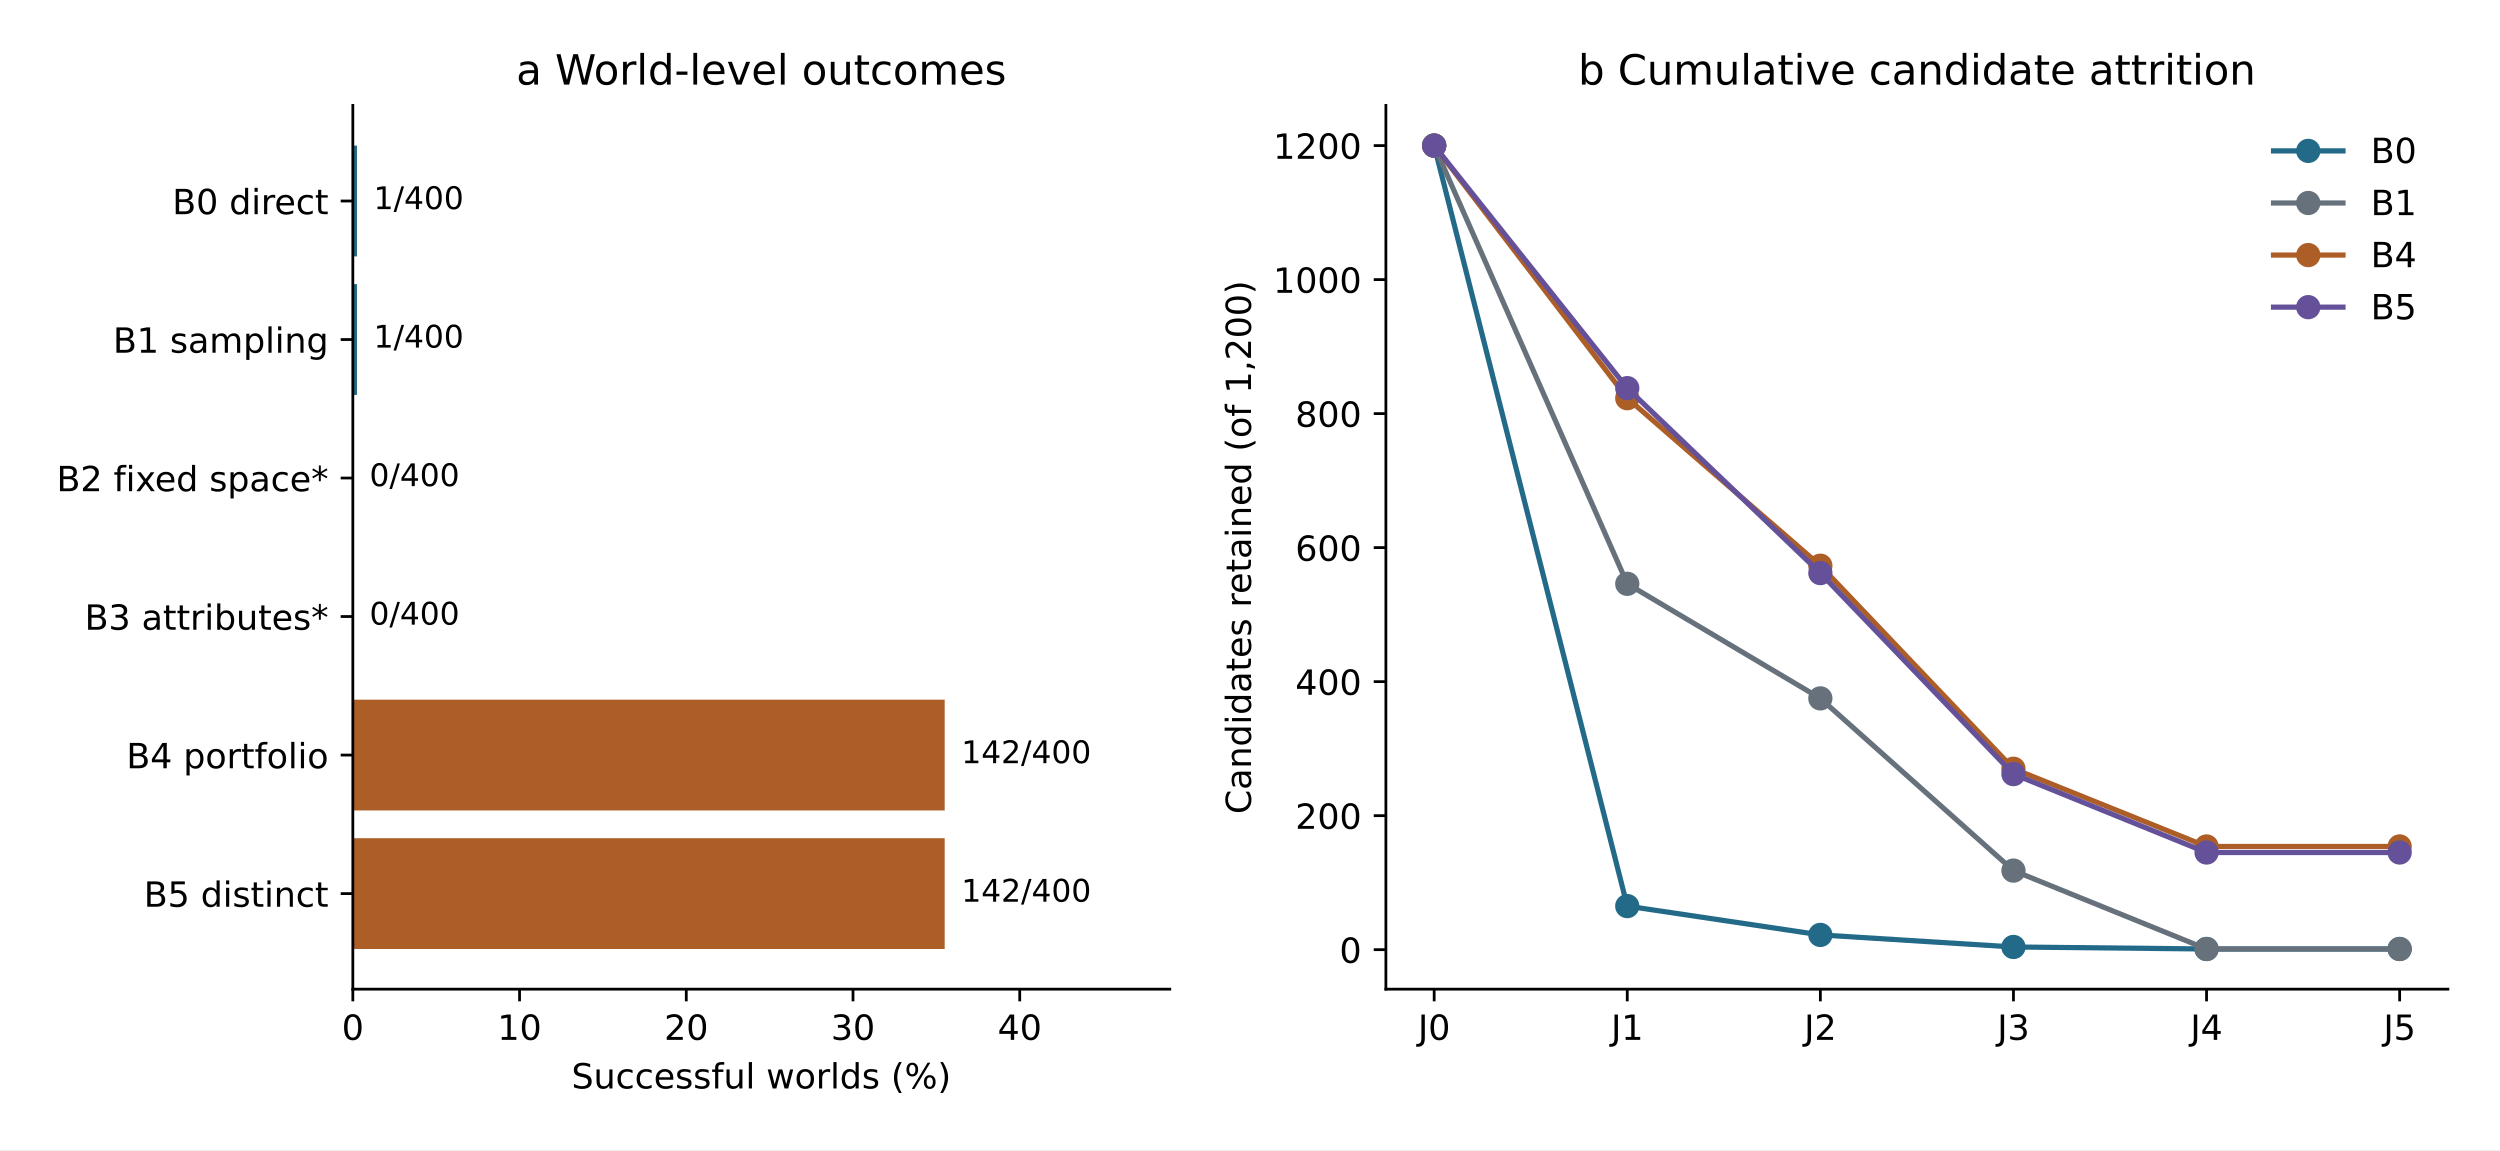
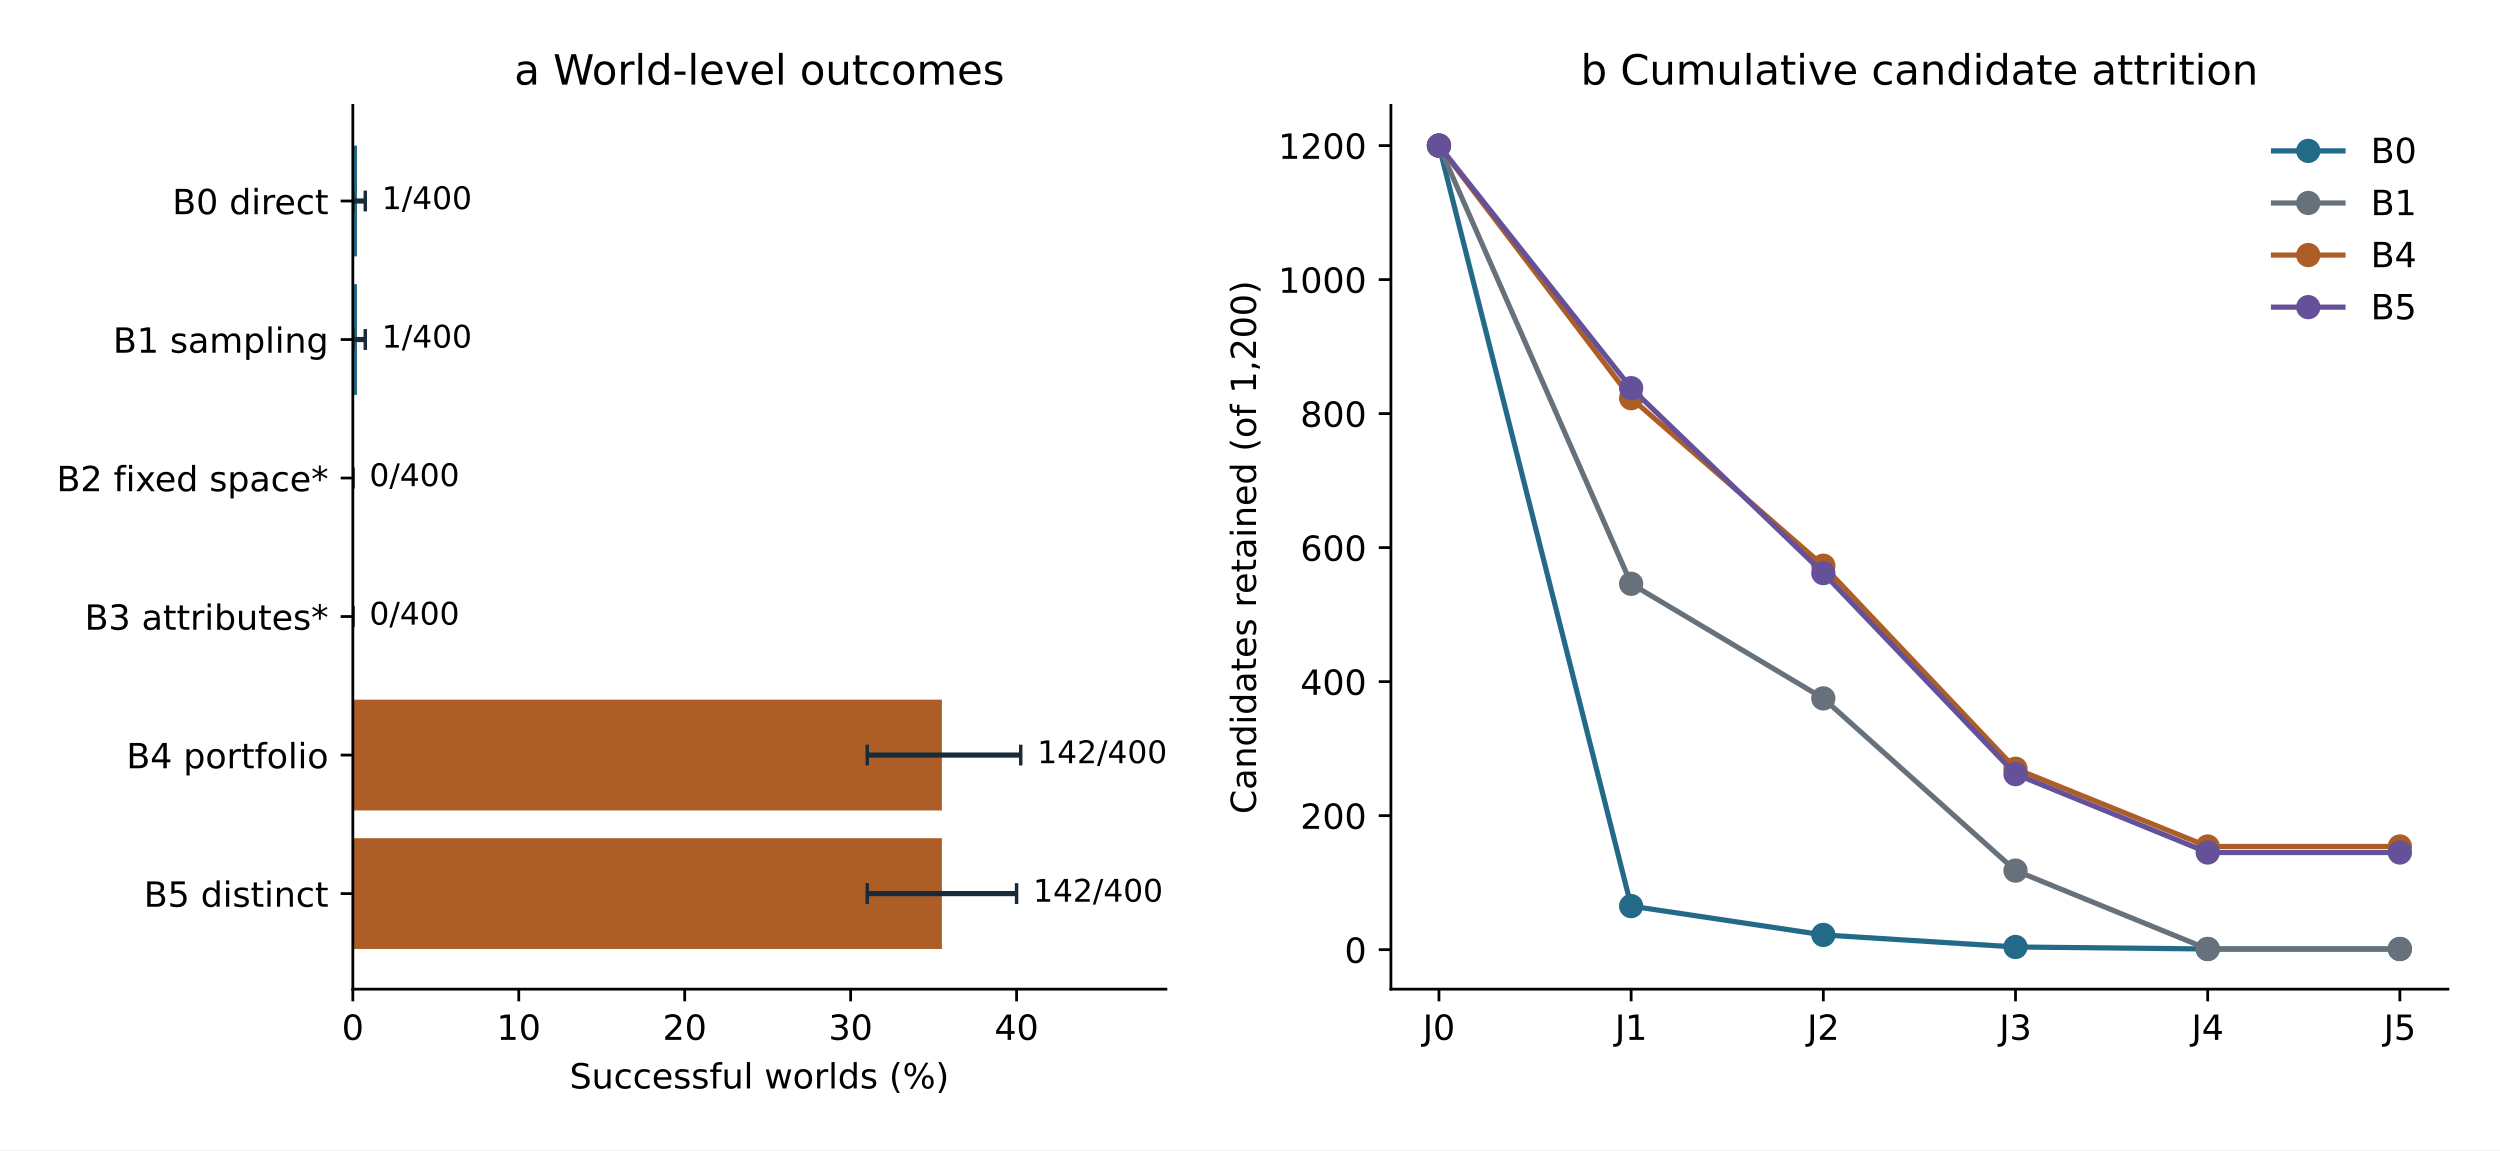
<svg xmlns="http://www.w3.org/2000/svg" xmlns:xlink="http://www.w3.org/1999/xlink" width="720pt" height="331.2pt" viewBox="0 0 720 331.2" version="1.1">
  <defs>
    <style type="text/css">*{stroke-linejoin: round; stroke-linecap: butt}</style>
  </defs>
  <g id="figure_1">
    <g id="patch_1">
      <path d="M 0 331.2  L 720 331.2  L 720 0  L 0 0  z " style="fill: #ffffff" />
    </g>
    <g id="axes_1">
      <g id="patch_2">
-         <path d="M 101.616 284.878  L 336.895 284.878  L 336.895 30.36  L 101.616 30.36  z " style="fill: #ffffff" />
+         <path d="M 101.616 284.878  L 335.784 284.878  L 335.784 30.36  L 101.616 30.36  z " style="fill: #ffffff" />
      </g>
      <g id="patch_3">
-         <path d="M 101.616 41.929  L 102.817 41.929  L 102.817 73.843  L 101.616 73.843  z " clip-path="url(#p8af123f6d2)" style="fill: #236a88" />
+         <path d="M 101.616 41.929  L 102.811 41.929  L 102.811 73.843  L 101.616 73.843  z " clip-path="url(#pa70230cbcb)" style="fill: #236a88" />
      </g>
      <g id="patch_4">
-         <path d="M 101.616 81.822  L 102.817 81.822  L 102.817 113.736  L 101.616 113.736  z " clip-path="url(#p8af123f6d2)" style="fill: #236a88" />
+         <path d="M 101.616 81.822  L 102.811 81.822  L 102.811 113.736  L 101.616 113.736  z " clip-path="url(#pa70230cbcb)" style="fill: #236a88" />
      </g>
      <g id="patch_5">
-         <path d="M 101.616 121.715  L 101.616 121.715  L 101.616 153.63  L 101.616 153.63  z " clip-path="url(#p8af123f6d2)" style="fill: #66717b" />
+         <path d="M 101.616 121.715  L 101.616 121.715  L 101.616 153.63  L 101.616 153.63  z " clip-path="url(#pa70230cbcb)" style="fill: #66717b" />
      </g>
      <g id="patch_6">
-         <path d="M 101.616 161.608  L 101.616 161.608  L 101.616 193.523  L 101.616 193.523  z " clip-path="url(#p8af123f6d2)" style="fill: #66717b" />
+         <path d="M 101.616 161.608  L 101.616 161.608  L 101.616 193.523  L 101.616 193.523  z " clip-path="url(#pa70230cbcb)" style="fill: #66717b" />
      </g>
      <g id="patch_7">
-         <path d="M 101.616 201.501  L 272.073 201.501  L 272.073 233.416  L 101.616 233.416  z " clip-path="url(#p8af123f6d2)" style="fill: #ac5e26" />
+         <path d="M 101.616 201.501  L 271.268 201.501  L 271.268 233.416  L 101.616 233.416  z " clip-path="url(#pa70230cbcb)" style="fill: #ac5e26" />
      </g>
      <g id="patch_8">
-         <path d="M 101.616 241.394  L 272.073 241.394  L 272.073 273.309  L 101.616 273.309  z " clip-path="url(#p8af123f6d2)" style="fill: #ac5e26" />
+         <path d="M 101.616 241.394  L 271.268 241.394  L 271.268 273.309  L 101.616 273.309  z " clip-path="url(#pa70230cbcb)" style="fill: #ac5e26" />
      </g>
      <g id="matplotlib.axis_1">
        <g id="xtick_1">
          <g id="line2d_1">
            <defs>
-               <path id="m34f695a527" d="M 0 0  L 0 3.5  " style="stroke: #000000; stroke-width: 0.8" />
+               <path id="m42e187d5e1" d="M 0 0  L 0 3.5  " style="stroke: #000000; stroke-width: 0.8" />
            </defs>
            <g>
-               <use xlink:href="#m34f695a527" x="101.616" y="284.878" style="stroke: #000000; stroke-width: 0.8" />
+               <use xlink:href="#m42e187d5e1" x="101.616" y="284.878" style="stroke: #000000; stroke-width: 0.8" />
            </g>
          </g>
          <g id="text_1">
            <text style="font-size: 10px; font-family: 'DejaVu Sans'; text-anchor: middle" x="101.616" y="299.475" transform="rotate(-0 101.6162 299.4753)">0</text>
          </g>
        </g>
        <g id="xtick_2">
          <g id="line2d_2">
            <g>
-               <use xlink:href="#m34f695a527" x="149.632" y="284.878" style="stroke: #000000; stroke-width: 0.8" />
+               <use xlink:href="#m42e187d5e1" x="149.405" y="284.878" style="stroke: #000000; stroke-width: 0.8" />
            </g>
          </g>
          <g id="text_2">
-             <text style="font-size: 10px; font-family: 'DejaVu Sans'; text-anchor: middle" x="149.632" y="299.475" transform="rotate(-0 149.6323 299.4753)">10</text>
+             <text style="font-size: 10px; font-family: 'DejaVu Sans'; text-anchor: middle" x="149.405" y="299.475" transform="rotate(-0 149.4055 299.4753)">10</text>
          </g>
        </g>
        <g id="xtick_3">
          <g id="line2d_3">
            <g>
-               <use xlink:href="#m34f695a527" x="197.648" y="284.878" style="stroke: #000000; stroke-width: 0.8" />
+               <use xlink:href="#m42e187d5e1" x="197.195" y="284.878" style="stroke: #000000; stroke-width: 0.8" />
            </g>
          </g>
          <g id="text_3">
-             <text style="font-size: 10px; font-family: 'DejaVu Sans'; text-anchor: middle" x="197.648" y="299.475" transform="rotate(-0 197.6484 299.4753)">20</text>
+             <text style="font-size: 10px; font-family: 'DejaVu Sans'; text-anchor: middle" x="197.195" y="299.475" transform="rotate(-0 197.1947 299.4753)">20</text>
          </g>
        </g>
        <g id="xtick_4">
          <g id="line2d_4">
            <g>
-               <use xlink:href="#m34f695a527" x="245.665" y="284.878" style="stroke: #000000; stroke-width: 0.8" />
+               <use xlink:href="#m42e187d5e1" x="244.984" y="284.878" style="stroke: #000000; stroke-width: 0.8" />
            </g>
          </g>
          <g id="text_4">
-             <text style="font-size: 10px; font-family: 'DejaVu Sans'; text-anchor: middle" x="245.665" y="299.475" transform="rotate(-0 245.6645 299.4753)">30</text>
+             <text style="font-size: 10px; font-family: 'DejaVu Sans'; text-anchor: middle" x="244.984" y="299.475" transform="rotate(-0 244.984 299.4753)">30</text>
          </g>
        </g>
        <g id="xtick_5">
          <g id="line2d_5">
            <g>
-               <use xlink:href="#m34f695a527" x="293.681" y="284.878" style="stroke: #000000; stroke-width: 0.8" />
+               <use xlink:href="#m42e187d5e1" x="292.773" y="284.878" style="stroke: #000000; stroke-width: 0.8" />
            </g>
          </g>
          <g id="text_5">
-             <text style="font-size: 10px; font-family: 'DejaVu Sans'; text-anchor: middle" x="293.681" y="299.475" transform="rotate(-0 293.6806 299.4753)">40</text>
+             <text style="font-size: 10px; font-family: 'DejaVu Sans'; text-anchor: middle" x="292.773" y="299.475" transform="rotate(-0 292.7732 299.4753)">40</text>
          </g>
        </g>
        <g id="text_6">
-           <text style="font-size: 10px; font-family: 'DejaVu Sans'; text-anchor: middle" x="219.256" y="313.476" transform="rotate(-0 219.2557 313.4761)">Successful worlds (%)</text>
+           <text style="font-size: 10px; font-family: 'DejaVu Sans'; text-anchor: middle" x="218.7" y="313.476" transform="rotate(-0 218.6999 313.4761)">Successful worlds (%)</text>
        </g>
      </g>
      <g id="matplotlib.axis_2">
        <g id="ytick_1">
          <g id="line2d_6">
            <defs>
-               <path id="m6f69221496" d="M 0 0  L -3.5 0  " style="stroke: #000000; stroke-width: 0.8" />
+               <path id="m90b5e6f1ed" d="M 0 0  L -3.5 0  " style="stroke: #000000; stroke-width: 0.8" />
            </defs>
            <g>
-               <use xlink:href="#m6f69221496" x="101.616" y="57.886" style="stroke: #000000; stroke-width: 0.8" />
+               <use xlink:href="#m90b5e6f1ed" x="101.616" y="57.886" style="stroke: #000000; stroke-width: 0.8" />
            </g>
          </g>
          <g id="text_7">
            <text style="font-size: 10px; font-family: 'DejaVu Sans'; text-anchor: end" x="94.616" y="61.685" transform="rotate(-0 94.61625 61.68542)">B0 direct</text>
          </g>
        </g>
        <g id="ytick_2">
          <g id="line2d_7">
            <g>
-               <use xlink:href="#m6f69221496" x="101.616" y="97.779" style="stroke: #000000; stroke-width: 0.8" />
+               <use xlink:href="#m90b5e6f1ed" x="101.616" y="97.779" style="stroke: #000000; stroke-width: 0.8" />
            </g>
          </g>
          <g id="text_8">
            <text style="font-size: 10px; font-family: 'DejaVu Sans'; text-anchor: end" x="94.616" y="101.578" transform="rotate(-0 94.61625 101.5785)">B1 sampling</text>
          </g>
        </g>
        <g id="ytick_3">
          <g id="line2d_8">
            <g>
-               <use xlink:href="#m6f69221496" x="101.616" y="137.672" style="stroke: #000000; stroke-width: 0.8" />
+               <use xlink:href="#m90b5e6f1ed" x="101.616" y="137.672" style="stroke: #000000; stroke-width: 0.8" />
            </g>
          </g>
          <g id="text_9">
            <text style="font-size: 10px; font-family: 'DejaVu Sans'; text-anchor: end" x="94.616" y="141.472" transform="rotate(-0 94.61625 141.4715)">B2 fixed space*</text>
          </g>
        </g>
        <g id="ytick_4">
          <g id="line2d_9">
            <g>
-               <use xlink:href="#m6f69221496" x="101.616" y="177.565" style="stroke: #000000; stroke-width: 0.8" />
+               <use xlink:href="#m90b5e6f1ed" x="101.616" y="177.565" style="stroke: #000000; stroke-width: 0.8" />
            </g>
          </g>
          <g id="text_10">
            <text style="font-size: 10px; font-family: 'DejaVu Sans'; text-anchor: end" x="94.616" y="181.365" transform="rotate(-0 94.61625 181.3646)">B3 attributes*</text>
          </g>
        </g>
        <g id="ytick_5">
          <g id="line2d_10">
            <g>
-               <use xlink:href="#m6f69221496" x="101.616" y="217.458" style="stroke: #000000; stroke-width: 0.8" />
+               <use xlink:href="#m90b5e6f1ed" x="101.616" y="217.458" style="stroke: #000000; stroke-width: 0.8" />
            </g>
          </g>
          <g id="text_11">
            <text style="font-size: 10px; font-family: 'DejaVu Sans'; text-anchor: end" x="94.616" y="221.258" transform="rotate(-0 94.61625 221.2576)">B4 portfolio</text>
          </g>
        </g>
        <g id="ytick_6">
          <g id="line2d_11">
            <g>
-               <use xlink:href="#m6f69221496" x="101.616" y="257.351" style="stroke: #000000; stroke-width: 0.8" />
+               <use xlink:href="#m90b5e6f1ed" x="101.616" y="257.351" style="stroke: #000000; stroke-width: 0.8" />
            </g>
          </g>
          <g id="text_12">
            <text style="font-size: 10px; font-family: 'DejaVu Sans'; text-anchor: end" x="94.616" y="261.151" transform="rotate(-0 94.61625 261.1507)">B5 distinct</text>
          </g>
        </g>
      </g>
+       <g id="LineCollection_1">
+         <path d="M 101.616 57.886  L 105.2 57.886  " clip-path="url(#pa70230cbcb)" style="fill: none; stroke: #192b3b; stroke-width: 1.5" />
+         <path d="M 101.616 97.779  L 105.2 97.779  " clip-path="url(#pa70230cbcb)" style="fill: none; stroke: #192b3b; stroke-width: 1.5" />
+         <path d="M 101.616 137.672  L 101.616 137.672  " clip-path="url(#pa70230cbcb)" style="fill: none; stroke: #192b3b; stroke-width: 1.5" />
+         <path d="M 101.616 177.565  L 101.616 177.565  " clip-path="url(#pa70230cbcb)" style="fill: none; stroke: #192b3b; stroke-width: 1.5" />
+         <path d="M 249.763 217.458  L 293.968 217.458  " clip-path="url(#pa70230cbcb)" style="fill: none; stroke: #192b3b; stroke-width: 1.5" />
+         <path d="M 249.763 257.351  L 292.773 257.351  " clip-path="url(#pa70230cbcb)" style="fill: none; stroke: #192b3b; stroke-width: 1.5" />
+       </g>
+       <g id="line2d_12">
+         <defs>
+           <path id="m538fb43816" d="M 0 3  L 0 -3  " style="stroke: #192b3b" />
+         </defs>
+         <g clip-path="url(#pa70230cbcb)">
+           <use xlink:href="#m538fb43816" x="101.616" y="57.886" style="fill: #1f77b4; stroke: #192b3b" />
+           <use xlink:href="#m538fb43816" x="101.616" y="97.779" style="fill: #1f77b4; stroke: #192b3b" />
+           <use xlink:href="#m538fb43816" x="101.616" y="137.672" style="fill: #1f77b4; stroke: #192b3b" />
+           <use xlink:href="#m538fb43816" x="101.616" y="177.565" style="fill: #1f77b4; stroke: #192b3b" />
+           <use xlink:href="#m538fb43816" x="249.763" y="217.458" style="fill: #1f77b4; stroke: #192b3b" />
+           <use xlink:href="#m538fb43816" x="249.763" y="257.351" style="fill: #1f77b4; stroke: #192b3b" />
+         </g>
+       </g>
+       <g id="line2d_13">
+         <g clip-path="url(#pa70230cbcb)">
+           <use xlink:href="#m538fb43816" x="105.2" y="57.886" style="fill: #1f77b4; stroke: #192b3b" />
+           <use xlink:href="#m538fb43816" x="105.2" y="97.779" style="fill: #1f77b4; stroke: #192b3b" />
+           <use xlink:href="#m538fb43816" x="101.616" y="137.672" style="fill: #1f77b4; stroke: #192b3b" />
+           <use xlink:href="#m538fb43816" x="101.616" y="177.565" style="fill: #1f77b4; stroke: #192b3b" />
+           <use xlink:href="#m538fb43816" x="293.968" y="217.458" style="fill: #1f77b4; stroke: #192b3b" />
+           <use xlink:href="#m538fb43816" x="292.773" y="257.351" style="fill: #1f77b4; stroke: #192b3b" />
+         </g>
+       </g>
      <g id="patch_9">
        <path d="M 101.616 284.878  L 101.616 30.36  " style="fill: none; stroke: #000000; stroke-width: 0.8; stroke-linejoin: miter; stroke-linecap: square" />
      </g>
      <g id="patch_10">
-         <path d="M 101.616 284.878  L 336.895 284.878  " style="fill: none; stroke: #000000; stroke-width: 0.8; stroke-linejoin: miter; stroke-linecap: square" />
+         <path d="M 101.616 284.878  L 335.784 284.878  " style="fill: none; stroke: #000000; stroke-width: 0.8; stroke-linejoin: miter; stroke-linecap: square" />
      </g>
      <g id="text_13">
-         <text style="font-size: 9px; font-family: 'DejaVu Sans'; text-anchor: start" x="107.618" y="60.224" transform="rotate(-0 107.6183 60.22409)">1/400</text>
+         <text style="font-size: 9px; font-family: 'DejaVu Sans'; text-anchor: start" x="109.979" y="60.224" transform="rotate(-0 109.9794 60.22409)">1/400</text>
      </g>
      <g id="text_14">
-         <text style="font-size: 9px; font-family: 'DejaVu Sans'; text-anchor: start" x="107.618" y="100.117" transform="rotate(-0 107.6183 100.1171)">1/400</text>
+         <text style="font-size: 9px; font-family: 'DejaVu Sans'; text-anchor: start" x="109.979" y="100.117" transform="rotate(-0 109.9794 100.1171)">1/400</text>
      </g>
      <g id="text_15">
-         <text style="font-size: 9px; font-family: 'DejaVu Sans'; text-anchor: start" x="106.418" y="140.01" transform="rotate(-0 106.4179 140.0102)">0/400</text>
+         <text style="font-size: 9px; font-family: 'DejaVu Sans'; text-anchor: start" x="106.395" y="140.01" transform="rotate(-0 106.3952 140.0102)">0/400</text>
      </g>
      <g id="text_16">
-         <text style="font-size: 9px; font-family: 'DejaVu Sans'; text-anchor: start" x="106.418" y="179.903" transform="rotate(-0 106.4179 179.9032)">0/400</text>
+         <text style="font-size: 9px; font-family: 'DejaVu Sans'; text-anchor: start" x="106.395" y="179.903" transform="rotate(-0 106.3952 179.9032)">0/400</text>
      </g>
      <g id="text_17">
-         <text style="font-size: 9px; font-family: 'DejaVu Sans'; text-anchor: start" x="276.875" y="219.796" transform="rotate(-0 276.875 219.7963)">142/400</text>
+         <text style="font-size: 9px; font-family: 'DejaVu Sans'; text-anchor: start" x="298.747" y="219.796" transform="rotate(-0 298.7469 219.7963)">142/400</text>
      </g>
      <g id="text_18">
-         <text style="font-size: 9px; font-family: 'DejaVu Sans'; text-anchor: start" x="276.875" y="259.689" transform="rotate(-0 276.875 259.6893)">142/400</text>
+         <text style="font-size: 9px; font-family: 'DejaVu Sans'; text-anchor: start" x="297.552" y="259.689" transform="rotate(-0 297.5522 259.6893)">142/400</text>
      </g>
      <g id="text_19">
-         <text style="font-size: 12px; font-family: 'DejaVu Sans'; text-anchor: middle" x="219.256" y="24.36" transform="rotate(-0 219.2557 24.36)">a  World-level outcomes</text>
+         <text style="font-size: 12px; font-family: 'DejaVu Sans'; text-anchor: middle" x="218.7" y="24.36" transform="rotate(-0 218.6999 24.36)">a  World-level outcomes</text>
      </g>
    </g>
    <g id="axes_2">
      <g id="patch_11">
-         <path d="M 399.137 284.878  L 705 284.878  L 705 30.36  L 399.137 30.36  z " style="fill: #ffffff" />
+         <path d="M 400.582 284.878  L 705 284.878  L 705 30.36  L 400.582 30.36  z " style="fill: #ffffff" />
      </g>
      <g id="matplotlib.axis_3">
        <g id="xtick_6">
-           <g id="line2d_12">
-             <g>
-               <use xlink:href="#m34f695a527" x="413.04" y="284.878" style="stroke: #000000; stroke-width: 0.8" />
+           <g id="line2d_14">
+             <g>
+               <use xlink:href="#m42e187d5e1" x="414.42" y="284.878" style="stroke: #000000; stroke-width: 0.8" />
            </g>
          </g>
          <g id="text_20">
-             <text style="font-size: 10px; font-family: 'DejaVu Sans'; text-anchor: middle" x="413.04" y="299.475" transform="rotate(-0 413.0403 299.4753)">J0</text>
+             <text style="font-size: 10px; font-family: 'DejaVu Sans'; text-anchor: middle" x="414.42" y="299.475" transform="rotate(-0 414.4196 299.4753)">J0</text>
          </g>
        </g>
        <g id="xtick_7">
-           <g id="line2d_13">
-             <g>
-               <use xlink:href="#m34f695a527" x="468.652" y="284.878" style="stroke: #000000; stroke-width: 0.8" />
+           <g id="line2d_15">
+             <g>
+               <use xlink:href="#m42e187d5e1" x="469.768" y="284.878" style="stroke: #000000; stroke-width: 0.8" />
            </g>
          </g>
          <g id="text_21">
-             <text style="font-size: 10px; font-family: 'DejaVu Sans'; text-anchor: middle" x="468.652" y="299.475" transform="rotate(-0 468.6517 299.4753)">J1</text>
+             <text style="font-size: 10px; font-family: 'DejaVu Sans'; text-anchor: middle" x="469.768" y="299.475" transform="rotate(-0 469.7683 299.4753)">J1</text>
          </g>
        </g>
        <g id="xtick_8">
-           <g id="line2d_14">
-             <g>
-               <use xlink:href="#m34f695a527" x="524.263" y="284.878" style="stroke: #000000; stroke-width: 0.8" />
+           <g id="line2d_16">
+             <g>
+               <use xlink:href="#m42e187d5e1" x="525.117" y="284.878" style="stroke: #000000; stroke-width: 0.8" />
            </g>
          </g>
          <g id="text_22">
-             <text style="font-size: 10px; font-family: 'DejaVu Sans'; text-anchor: middle" x="524.263" y="299.475" transform="rotate(-0 524.263 299.4753)">J2</text>
+             <text style="font-size: 10px; font-family: 'DejaVu Sans'; text-anchor: middle" x="525.117" y="299.475" transform="rotate(-0 525.1169 299.4753)">J2</text>
          </g>
        </g>
        <g id="xtick_9">
-           <g id="line2d_15">
-             <g>
-               <use xlink:href="#m34f695a527" x="579.874" y="284.878" style="stroke: #000000; stroke-width: 0.8" />
+           <g id="line2d_17">
+             <g>
+               <use xlink:href="#m42e187d5e1" x="580.466" y="284.878" style="stroke: #000000; stroke-width: 0.8" />
            </g>
          </g>
          <g id="text_23">
-             <text style="font-size: 10px; font-family: 'DejaVu Sans'; text-anchor: middle" x="579.874" y="299.475" transform="rotate(-0 579.8744 299.4753)">J3</text>
+             <text style="font-size: 10px; font-family: 'DejaVu Sans'; text-anchor: middle" x="580.466" y="299.475" transform="rotate(-0 580.4656 299.4753)">J3</text>
          </g>
        </g>
        <g id="xtick_10">
-           <g id="line2d_16">
-             <g>
-               <use xlink:href="#m34f695a527" x="635.486" y="284.878" style="stroke: #000000; stroke-width: 0.8" />
+           <g id="line2d_18">
+             <g>
+               <use xlink:href="#m42e187d5e1" x="635.814" y="284.878" style="stroke: #000000; stroke-width: 0.8" />
            </g>
          </g>
          <g id="text_24">
-             <text style="font-size: 10px; font-family: 'DejaVu Sans'; text-anchor: middle" x="635.486" y="299.475" transform="rotate(-0 635.4858 299.4753)">J4</text>
+             <text style="font-size: 10px; font-family: 'DejaVu Sans'; text-anchor: middle" x="635.814" y="299.475" transform="rotate(-0 635.8142 299.4753)">J4</text>
          </g>
        </g>
        <g id="xtick_11">
-           <g id="line2d_17">
-             <g>
-               <use xlink:href="#m34f695a527" x="691.097" y="284.878" style="stroke: #000000; stroke-width: 0.8" />
+           <g id="line2d_19">
+             <g>
+               <use xlink:href="#m42e187d5e1" x="691.163" y="284.878" style="stroke: #000000; stroke-width: 0.8" />
            </g>
          </g>
          <g id="text_25">
-             <text style="font-size: 10px; font-family: 'DejaVu Sans'; text-anchor: middle" x="691.097" y="299.475" transform="rotate(-0 691.0972 299.4753)">J5</text>
+             <text style="font-size: 10px; font-family: 'DejaVu Sans'; text-anchor: middle" x="691.163" y="299.475" transform="rotate(-0 691.1628 299.4753)">J5</text>
          </g>
        </g>
      </g>
      <g id="matplotlib.axis_4">
        <g id="ytick_7">
-           <g id="line2d_18">
-             <g>
-               <use xlink:href="#m6f69221496" x="399.137" y="273.502" style="stroke: #000000; stroke-width: 0.8" />
+           <g id="line2d_20">
+             <g>
+               <use xlink:href="#m90b5e6f1ed" x="400.582" y="273.502" style="stroke: #000000; stroke-width: 0.8" />
            </g>
          </g>
          <g id="text_26">
-             <text style="font-size: 10px; font-family: 'DejaVu Sans'; text-anchor: end" x="392.137" y="277.3" transform="rotate(-0 392.1375 277.3005)">0</text>
+             <text style="font-size: 10px; font-family: 'DejaVu Sans'; text-anchor: end" x="393.582" y="277.3" transform="rotate(-0 393.5825 277.3005)">0</text>
          </g>
        </g>
        <g id="ytick_8">
-           <g id="line2d_19">
-             <g>
-               <use xlink:href="#m6f69221496" x="399.137" y="234.906" style="stroke: #000000; stroke-width: 0.8" />
+           <g id="line2d_21">
+             <g>
+               <use xlink:href="#m90b5e6f1ed" x="400.582" y="234.906" style="stroke: #000000; stroke-width: 0.8" />
            </g>
          </g>
          <g id="text_27">
-             <text style="font-size: 10px; font-family: 'DejaVu Sans'; text-anchor: end" x="392.137" y="238.705" transform="rotate(-0 392.1375 238.705)">200</text>
+             <text style="font-size: 10px; font-family: 'DejaVu Sans'; text-anchor: end" x="393.582" y="238.705" transform="rotate(-0 393.5825 238.705)">200</text>
          </g>
        </g>
        <g id="ytick_9">
-           <g id="line2d_20">
-             <g>
-               <use xlink:href="#m6f69221496" x="399.137" y="196.311" style="stroke: #000000; stroke-width: 0.8" />
+           <g id="line2d_22">
+             <g>
+               <use xlink:href="#m90b5e6f1ed" x="400.582" y="196.311" style="stroke: #000000; stroke-width: 0.8" />
            </g>
          </g>
          <g id="text_28">
-             <text style="font-size: 10px; font-family: 'DejaVu Sans'; text-anchor: end" x="392.137" y="200.11" transform="rotate(-0 392.1375 200.1096)">400</text>
+             <text style="font-size: 10px; font-family: 'DejaVu Sans'; text-anchor: end" x="393.582" y="200.11" transform="rotate(-0 393.5825 200.1096)">400</text>
          </g>
        </g>
        <g id="ytick_10">
-           <g id="line2d_21">
-             <g>
-               <use xlink:href="#m6f69221496" x="399.137" y="157.715" style="stroke: #000000; stroke-width: 0.8" />
+           <g id="line2d_23">
+             <g>
+               <use xlink:href="#m90b5e6f1ed" x="400.582" y="157.715" style="stroke: #000000; stroke-width: 0.8" />
            </g>
          </g>
          <g id="text_29">
-             <text style="font-size: 10px; font-family: 'DejaVu Sans'; text-anchor: end" x="392.137" y="161.514" transform="rotate(-0 392.1375 161.5141)">600</text>
+             <text style="font-size: 10px; font-family: 'DejaVu Sans'; text-anchor: end" x="393.582" y="161.514" transform="rotate(-0 393.5825 161.5141)">600</text>
          </g>
        </g>
        <g id="ytick_11">
-           <g id="line2d_22">
-             <g>
-               <use xlink:href="#m6f69221496" x="399.137" y="119.12" style="stroke: #000000; stroke-width: 0.8" />
+           <g id="line2d_24">
+             <g>
+               <use xlink:href="#m90b5e6f1ed" x="400.582" y="119.12" style="stroke: #000000; stroke-width: 0.8" />
            </g>
          </g>
          <g id="text_30">
-             <text style="font-size: 10px; font-family: 'DejaVu Sans'; text-anchor: end" x="392.137" y="122.919" transform="rotate(-0 392.1375 122.9187)">800</text>
+             <text style="font-size: 10px; font-family: 'DejaVu Sans'; text-anchor: end" x="393.582" y="122.919" transform="rotate(-0 393.5825 122.9187)">800</text>
          </g>
        </g>
        <g id="ytick_12">
-           <g id="line2d_23">
-             <g>
-               <use xlink:href="#m6f69221496" x="399.137" y="80.524" style="stroke: #000000; stroke-width: 0.8" />
+           <g id="line2d_25">
+             <g>
+               <use xlink:href="#m90b5e6f1ed" x="400.582" y="80.524" style="stroke: #000000; stroke-width: 0.8" />
            </g>
          </g>
          <g id="text_31">
-             <text style="font-size: 10px; font-family: 'DejaVu Sans'; text-anchor: end" x="392.137" y="84.323" transform="rotate(-0 392.1375 84.32326)">1000</text>
+             <text style="font-size: 10px; font-family: 'DejaVu Sans'; text-anchor: end" x="393.582" y="84.323" transform="rotate(-0 393.5825 84.32326)">1000</text>
          </g>
        </g>
        <g id="ytick_13">
-           <g id="line2d_24">
-             <g>
-               <use xlink:href="#m6f69221496" x="399.137" y="41.929" style="stroke: #000000; stroke-width: 0.8" />
+           <g id="line2d_26">
+             <g>
+               <use xlink:href="#m90b5e6f1ed" x="400.582" y="41.929" style="stroke: #000000; stroke-width: 0.8" />
            </g>
          </g>
          <g id="text_32">
-             <text style="font-size: 10px; font-family: 'DejaVu Sans'; text-anchor: end" x="392.137" y="45.728" transform="rotate(-0 392.1375 45.72781)">1200</text>
+             <text style="font-size: 10px; font-family: 'DejaVu Sans'; text-anchor: end" x="393.582" y="45.728" transform="rotate(-0 393.5825 45.72781)">1200</text>
          </g>
        </g>
        <g id="text_33">
-           <text style="font-size: 10px; font-family: 'DejaVu Sans'; text-anchor: middle" x="360.285" y="157.619" transform="rotate(-90 360.2851 157.6188)">Candidates retained (of 1,200)</text>
-         </g>
-       </g>
-       <g id="line2d_25">
-         <path d="M 413.04 41.929  L 468.652 260.958  L 524.263 269.256  L 579.874 272.73  L 635.486 273.309  L 691.097 273.309  " clip-path="url(#p3a30eb7998)" style="fill: none; stroke: #236a88; stroke-width: 1.5; stroke-linecap: square" />
+           <text style="font-size: 10px; font-family: 'DejaVu Sans'; text-anchor: middle" x="361.73" y="157.619" transform="rotate(-90 361.7301 157.6188)">Candidates retained (of 1,200)</text>
+         </g>
+       </g>
+       <g id="line2d_27">
+         <path d="M 414.42 41.929  L 469.768 260.958  L 525.117 269.256  L 580.466 272.73  L 635.814 273.309  L 691.163 273.309  " clip-path="url(#pe38f955f54)" style="fill: none; stroke: #236a88; stroke-width: 1.5; stroke-linecap: square" />
        <defs>
-           <path id="m9f55269419" d="M 0 3  C 0.796 3 1.559 2.684 2.121 2.121  C 2.684 1.559 3 0.796 3 0  C 3 -0.796 2.684 -1.559 2.121 -2.121  C 1.559 -2.684 0.796 -3 0 -3  C -0.796 -3 -1.559 -2.684 -2.121 -2.121  C -2.684 -1.559 -3 -0.796 -3 0  C -3 0.796 -2.684 1.559 -2.121 2.121  C -1.559 2.684 -0.796 3 0 3  z " style="stroke: #236a88" />
+           <path id="m5dc9895931" d="M 0 3  C 0.796 3 1.559 2.684 2.121 2.121  C 2.684 1.559 3 0.796 3 0  C 3 -0.796 2.684 -1.559 2.121 -2.121  C 1.559 -2.684 0.796 -3 0 -3  C -0.796 -3 -1.559 -2.684 -2.121 -2.121  C -2.684 -1.559 -3 -0.796 -3 0  C -3 0.796 -2.684 1.559 -2.121 2.121  C -1.559 2.684 -0.796 3 0 3  z " style="stroke: #236a88" />
        </defs>
-         <g clip-path="url(#p3a30eb7998)">
-           <use xlink:href="#m9f55269419" x="413.04" y="41.929" style="fill: #236a88; stroke: #236a88" />
-           <use xlink:href="#m9f55269419" x="468.652" y="260.958" style="fill: #236a88; stroke: #236a88" />
-           <use xlink:href="#m9f55269419" x="524.263" y="269.256" style="fill: #236a88; stroke: #236a88" />
-           <use xlink:href="#m9f55269419" x="579.874" y="272.73" style="fill: #236a88; stroke: #236a88" />
-           <use xlink:href="#m9f55269419" x="635.486" y="273.309" style="fill: #236a88; stroke: #236a88" />
-           <use xlink:href="#m9f55269419" x="691.097" y="273.309" style="fill: #236a88; stroke: #236a88" />
-         </g>
-       </g>
-       <g id="line2d_26">
-         <path d="M 413.04 41.929  L 468.652 168.136  L 524.263 201.135  L 579.874 250.73  L 635.486 273.309  L 691.097 273.309  " clip-path="url(#p3a30eb7998)" style="fill: none; stroke: #66717b; stroke-width: 1.5; stroke-linecap: square" />
+         <g clip-path="url(#pe38f955f54)">
+           <use xlink:href="#m5dc9895931" x="414.42" y="41.929" style="fill: #236a88; stroke: #236a88" />
+           <use xlink:href="#m5dc9895931" x="469.768" y="260.958" style="fill: #236a88; stroke: #236a88" />
+           <use xlink:href="#m5dc9895931" x="525.117" y="269.256" style="fill: #236a88; stroke: #236a88" />
+           <use xlink:href="#m5dc9895931" x="580.466" y="272.73" style="fill: #236a88; stroke: #236a88" />
+           <use xlink:href="#m5dc9895931" x="635.814" y="273.309" style="fill: #236a88; stroke: #236a88" />
+           <use xlink:href="#m5dc9895931" x="691.163" y="273.309" style="fill: #236a88; stroke: #236a88" />
+         </g>
+       </g>
+       <g id="line2d_28">
+         <path d="M 414.42 41.929  L 469.768 168.136  L 525.117 201.135  L 580.466 250.73  L 635.814 273.309  L 691.163 273.309  " clip-path="url(#pe38f955f54)" style="fill: none; stroke: #66717b; stroke-width: 1.5; stroke-linecap: square" />
        <defs>
-           <path id="m9b1299b75c" d="M 0 3  C 0.796 3 1.559 2.684 2.121 2.121  C 2.684 1.559 3 0.796 3 0  C 3 -0.796 2.684 -1.559 2.121 -2.121  C 1.559 -2.684 0.796 -3 0 -3  C -0.796 -3 -1.559 -2.684 -2.121 -2.121  C -2.684 -1.559 -3 -0.796 -3 0  C -3 0.796 -2.684 1.559 -2.121 2.121  C -1.559 2.684 -0.796 3 0 3  z " style="stroke: #66717b" />
+           <path id="me17110bae3" d="M 0 3  C 0.796 3 1.559 2.684 2.121 2.121  C 2.684 1.559 3 0.796 3 0  C 3 -0.796 2.684 -1.559 2.121 -2.121  C 1.559 -2.684 0.796 -3 0 -3  C -0.796 -3 -1.559 -2.684 -2.121 -2.121  C -2.684 -1.559 -3 -0.796 -3 0  C -3 0.796 -2.684 1.559 -2.121 2.121  C -1.559 2.684 -0.796 3 0 3  z " style="stroke: #66717b" />
        </defs>
-         <g clip-path="url(#p3a30eb7998)">
-           <use xlink:href="#m9b1299b75c" x="413.04" y="41.929" style="fill: #66717b; stroke: #66717b" />
-           <use xlink:href="#m9b1299b75c" x="468.652" y="168.136" style="fill: #66717b; stroke: #66717b" />
-           <use xlink:href="#m9b1299b75c" x="524.263" y="201.135" style="fill: #66717b; stroke: #66717b" />
-           <use xlink:href="#m9b1299b75c" x="579.874" y="250.73" style="fill: #66717b; stroke: #66717b" />
-           <use xlink:href="#m9b1299b75c" x="635.486" y="273.309" style="fill: #66717b; stroke: #66717b" />
-           <use xlink:href="#m9b1299b75c" x="691.097" y="273.309" style="fill: #66717b; stroke: #66717b" />
-         </g>
-       </g>
-       <g id="line2d_27">
-         <path d="M 413.04 41.929  L 468.652 114.681  L 524.263 162.926  L 579.874 221.398  L 635.486 243.783  L 691.097 243.783  " clip-path="url(#p3a30eb7998)" style="fill: none; stroke: #ac5e26; stroke-width: 1.5; stroke-linecap: square" />
+         <g clip-path="url(#pe38f955f54)">
+           <use xlink:href="#me17110bae3" x="414.42" y="41.929" style="fill: #66717b; stroke: #66717b" />
+           <use xlink:href="#me17110bae3" x="469.768" y="168.136" style="fill: #66717b; stroke: #66717b" />
+           <use xlink:href="#me17110bae3" x="525.117" y="201.135" style="fill: #66717b; stroke: #66717b" />
+           <use xlink:href="#me17110bae3" x="580.466" y="250.73" style="fill: #66717b; stroke: #66717b" />
+           <use xlink:href="#me17110bae3" x="635.814" y="273.309" style="fill: #66717b; stroke: #66717b" />
+           <use xlink:href="#me17110bae3" x="691.163" y="273.309" style="fill: #66717b; stroke: #66717b" />
+         </g>
+       </g>
+       <g id="line2d_29">
+         <path d="M 414.42 41.929  L 469.768 114.681  L 525.117 162.926  L 580.466 221.398  L 635.814 243.783  L 691.163 243.783  " clip-path="url(#pe38f955f54)" style="fill: none; stroke: #ac5e26; stroke-width: 1.5; stroke-linecap: square" />
        <defs>
-           <path id="m95a797fd45" d="M 0 3  C 0.796 3 1.559 2.684 2.121 2.121  C 2.684 1.559 3 0.796 3 0  C 3 -0.796 2.684 -1.559 2.121 -2.121  C 1.559 -2.684 0.796 -3 0 -3  C -0.796 -3 -1.559 -2.684 -2.121 -2.121  C -2.684 -1.559 -3 -0.796 -3 0  C -3 0.796 -2.684 1.559 -2.121 2.121  C -1.559 2.684 -0.796 3 0 3  z " style="stroke: #ac5e26" />
+           <path id="m7b6c5e8d9d" d="M 0 3  C 0.796 3 1.559 2.684 2.121 2.121  C 2.684 1.559 3 0.796 3 0  C 3 -0.796 2.684 -1.559 2.121 -2.121  C 1.559 -2.684 0.796 -3 0 -3  C -0.796 -3 -1.559 -2.684 -2.121 -2.121  C -2.684 -1.559 -3 -0.796 -3 0  C -3 0.796 -2.684 1.559 -2.121 2.121  C -1.559 2.684 -0.796 3 0 3  z " style="stroke: #ac5e26" />
        </defs>
-         <g clip-path="url(#p3a30eb7998)">
-           <use xlink:href="#m95a797fd45" x="413.04" y="41.929" style="fill: #ac5e26; stroke: #ac5e26" />
-           <use xlink:href="#m95a797fd45" x="468.652" y="114.681" style="fill: #ac5e26; stroke: #ac5e26" />
-           <use xlink:href="#m95a797fd45" x="524.263" y="162.926" style="fill: #ac5e26; stroke: #ac5e26" />
-           <use xlink:href="#m95a797fd45" x="579.874" y="221.398" style="fill: #ac5e26; stroke: #ac5e26" />
-           <use xlink:href="#m95a797fd45" x="635.486" y="243.783" style="fill: #ac5e26; stroke: #ac5e26" />
-           <use xlink:href="#m95a797fd45" x="691.097" y="243.783" style="fill: #ac5e26; stroke: #ac5e26" />
-         </g>
-       </g>
-       <g id="line2d_28">
-         <path d="M 413.04 41.929  L 468.652 111.787  L 524.263 165.048  L 579.874 222.942  L 635.486 245.52  L 691.097 245.52  " clip-path="url(#p3a30eb7998)" style="fill: none; stroke: #65519a; stroke-width: 1.5; stroke-linecap: square" />
+         <g clip-path="url(#pe38f955f54)">
+           <use xlink:href="#m7b6c5e8d9d" x="414.42" y="41.929" style="fill: #ac5e26; stroke: #ac5e26" />
+           <use xlink:href="#m7b6c5e8d9d" x="469.768" y="114.681" style="fill: #ac5e26; stroke: #ac5e26" />
+           <use xlink:href="#m7b6c5e8d9d" x="525.117" y="162.926" style="fill: #ac5e26; stroke: #ac5e26" />
+           <use xlink:href="#m7b6c5e8d9d" x="580.466" y="221.398" style="fill: #ac5e26; stroke: #ac5e26" />
+           <use xlink:href="#m7b6c5e8d9d" x="635.814" y="243.783" style="fill: #ac5e26; stroke: #ac5e26" />
+           <use xlink:href="#m7b6c5e8d9d" x="691.163" y="243.783" style="fill: #ac5e26; stroke: #ac5e26" />
+         </g>
+       </g>
+       <g id="line2d_30">
+         <path d="M 414.42 41.929  L 469.768 111.787  L 525.117 165.048  L 580.466 222.942  L 635.814 245.52  L 691.163 245.52  " clip-path="url(#pe38f955f54)" style="fill: none; stroke: #65519a; stroke-width: 1.5; stroke-linecap: square" />
        <defs>
-           <path id="mf0fe083875" d="M 0 3  C 0.796 3 1.559 2.684 2.121 2.121  C 2.684 1.559 3 0.796 3 0  C 3 -0.796 2.684 -1.559 2.121 -2.121  C 1.559 -2.684 0.796 -3 0 -3  C -0.796 -3 -1.559 -2.684 -2.121 -2.121  C -2.684 -1.559 -3 -0.796 -3 0  C -3 0.796 -2.684 1.559 -2.121 2.121  C -1.559 2.684 -0.796 3 0 3  z " style="stroke: #65519a" />
+           <path id="mabafe2f047" d="M 0 3  C 0.796 3 1.559 2.684 2.121 2.121  C 2.684 1.559 3 0.796 3 0  C 3 -0.796 2.684 -1.559 2.121 -2.121  C 1.559 -2.684 0.796 -3 0 -3  C -0.796 -3 -1.559 -2.684 -2.121 -2.121  C -2.684 -1.559 -3 -0.796 -3 0  C -3 0.796 -2.684 1.559 -2.121 2.121  C -1.559 2.684 -0.796 3 0 3  z " style="stroke: #65519a" />
        </defs>
-         <g clip-path="url(#p3a30eb7998)">
-           <use xlink:href="#mf0fe083875" x="413.04" y="41.929" style="fill: #65519a; stroke: #65519a" />
-           <use xlink:href="#mf0fe083875" x="468.652" y="111.787" style="fill: #65519a; stroke: #65519a" />
-           <use xlink:href="#mf0fe083875" x="524.263" y="165.048" style="fill: #65519a; stroke: #65519a" />
-           <use xlink:href="#mf0fe083875" x="579.874" y="222.942" style="fill: #65519a; stroke: #65519a" />
-           <use xlink:href="#mf0fe083875" x="635.486" y="245.52" style="fill: #65519a; stroke: #65519a" />
-           <use xlink:href="#mf0fe083875" x="691.097" y="245.52" style="fill: #65519a; stroke: #65519a" />
+         <g clip-path="url(#pe38f955f54)">
+           <use xlink:href="#mabafe2f047" x="414.42" y="41.929" style="fill: #65519a; stroke: #65519a" />
+           <use xlink:href="#mabafe2f047" x="469.768" y="111.787" style="fill: #65519a; stroke: #65519a" />
+           <use xlink:href="#mabafe2f047" x="525.117" y="165.048" style="fill: #65519a; stroke: #65519a" />
+           <use xlink:href="#mabafe2f047" x="580.466" y="222.942" style="fill: #65519a; stroke: #65519a" />
+           <use xlink:href="#mabafe2f047" x="635.814" y="245.52" style="fill: #65519a; stroke: #65519a" />
+           <use xlink:href="#mabafe2f047" x="691.163" y="245.52" style="fill: #65519a; stroke: #65519a" />
        </g>
      </g>
      <g id="patch_12">
-         <path d="M 399.137 284.878  L 399.137 30.36  " style="fill: none; stroke: #000000; stroke-width: 0.8; stroke-linejoin: miter; stroke-linecap: square" />
+         <path d="M 400.582 284.878  L 400.582 30.36  " style="fill: none; stroke: #000000; stroke-width: 0.8; stroke-linejoin: miter; stroke-linecap: square" />
      </g>
      <g id="patch_13">
-         <path d="M 399.137 284.878  L 705 284.878  " style="fill: none; stroke: #000000; stroke-width: 0.8; stroke-linejoin: miter; stroke-linecap: square" />
+         <path d="M 400.582 284.878  L 705 284.878  " style="fill: none; stroke: #000000; stroke-width: 0.8; stroke-linejoin: miter; stroke-linecap: square" />
      </g>
      <g id="text_34">
-         <text style="font-size: 12px; font-family: 'DejaVu Sans'; text-anchor: middle" x="552.069" y="24.36" transform="rotate(-0 552.0687 24.36)">b  Cumulative candidate attrition</text>
+         <text style="font-size: 12px; font-family: 'DejaVu Sans'; text-anchor: middle" x="552.791" y="24.36" transform="rotate(-0 552.7912 24.36)">b  Cumulative candidate attrition</text>
      </g>
      <g id="legend_1">
-         <g id="line2d_29">
+         <g id="line2d_31">
          <path d="M 654.777 43.458  L 664.777 43.458  L 674.777 43.458  " style="fill: none; stroke: #236a88; stroke-width: 1.5; stroke-linecap: square" />
          <g>
-             <use xlink:href="#m9f55269419" x="664.777" y="43.458" style="fill: #236a88; stroke: #236a88" />
+             <use xlink:href="#m5dc9895931" x="664.777" y="43.458" style="fill: #236a88; stroke: #236a88" />
          </g>
        </g>
        <g id="text_35">
          <text style="font-size: 10px; font-family: 'DejaVu Sans'; text-anchor: start" x="682.777" y="46.958" transform="rotate(-0 682.7766 46.95844)">B0</text>
        </g>
-         <g id="line2d_30">
+         <g id="line2d_32">
          <path d="M 654.777 58.459  L 664.777 58.459  L 674.777 58.459  " style="fill: none; stroke: #66717b; stroke-width: 1.5; stroke-linecap: square" />
          <g>
-             <use xlink:href="#m9b1299b75c" x="664.777" y="58.459" style="fill: #66717b; stroke: #66717b" />
+             <use xlink:href="#me17110bae3" x="664.777" y="58.459" style="fill: #66717b; stroke: #66717b" />
          </g>
        </g>
        <g id="text_36">
          <text style="font-size: 10px; font-family: 'DejaVu Sans'; text-anchor: start" x="682.777" y="61.959" transform="rotate(-0 682.7766 61.95922)">B1</text>
        </g>
-         <g id="line2d_31">
+         <g id="line2d_33">
          <path d="M 654.777 73.46  L 664.777 73.46  L 674.777 73.46  " style="fill: none; stroke: #ac5e26; stroke-width: 1.5; stroke-linecap: square" />
          <g>
-             <use xlink:href="#m95a797fd45" x="664.777" y="73.46" style="fill: #ac5e26; stroke: #ac5e26" />
+             <use xlink:href="#m7b6c5e8d9d" x="664.777" y="73.46" style="fill: #ac5e26; stroke: #ac5e26" />
          </g>
        </g>
        <g id="text_37">
          <text style="font-size: 10px; font-family: 'DejaVu Sans'; text-anchor: start" x="682.777" y="76.96" transform="rotate(-0 682.7766 76.96)">B4</text>
        </g>
-         <g id="line2d_32">
+         <g id="line2d_34">
          <path d="M 654.777 88.461  L 664.777 88.461  L 674.777 88.461  " style="fill: none; stroke: #65519a; stroke-width: 1.5; stroke-linecap: square" />
          <g>
-             <use xlink:href="#mf0fe083875" x="664.777" y="88.461" style="fill: #65519a; stroke: #65519a" />
+             <use xlink:href="#mabafe2f047" x="664.777" y="88.461" style="fill: #65519a; stroke: #65519a" />
          </g>
        </g>
        <g id="text_38">
          <text style="font-size: 10px; font-family: 'DejaVu Sans'; text-anchor: start" x="682.777" y="91.961" transform="rotate(-0 682.7766 91.96078)">B5</text>
        </g>
      </g>
    </g>
  </g>
  <defs>
-     <clipPath id="p8af123f6d2">
-       <rect x="101.616" y="30.36" width="235.279" height="254.518" />
+     <clipPath id="pa70230cbcb">
+       <rect x="101.616" y="30.36" width="234.167" height="254.518" />
    </clipPath>
-     <clipPath id="p3a30eb7998">
-       <rect x="399.137" y="30.36" width="305.863" height="254.518" />
+     <clipPath id="pe38f955f54">
+       <rect x="400.582" y="30.36" width="304.418" height="254.518" />
    </clipPath>
  </defs>
</svg>
